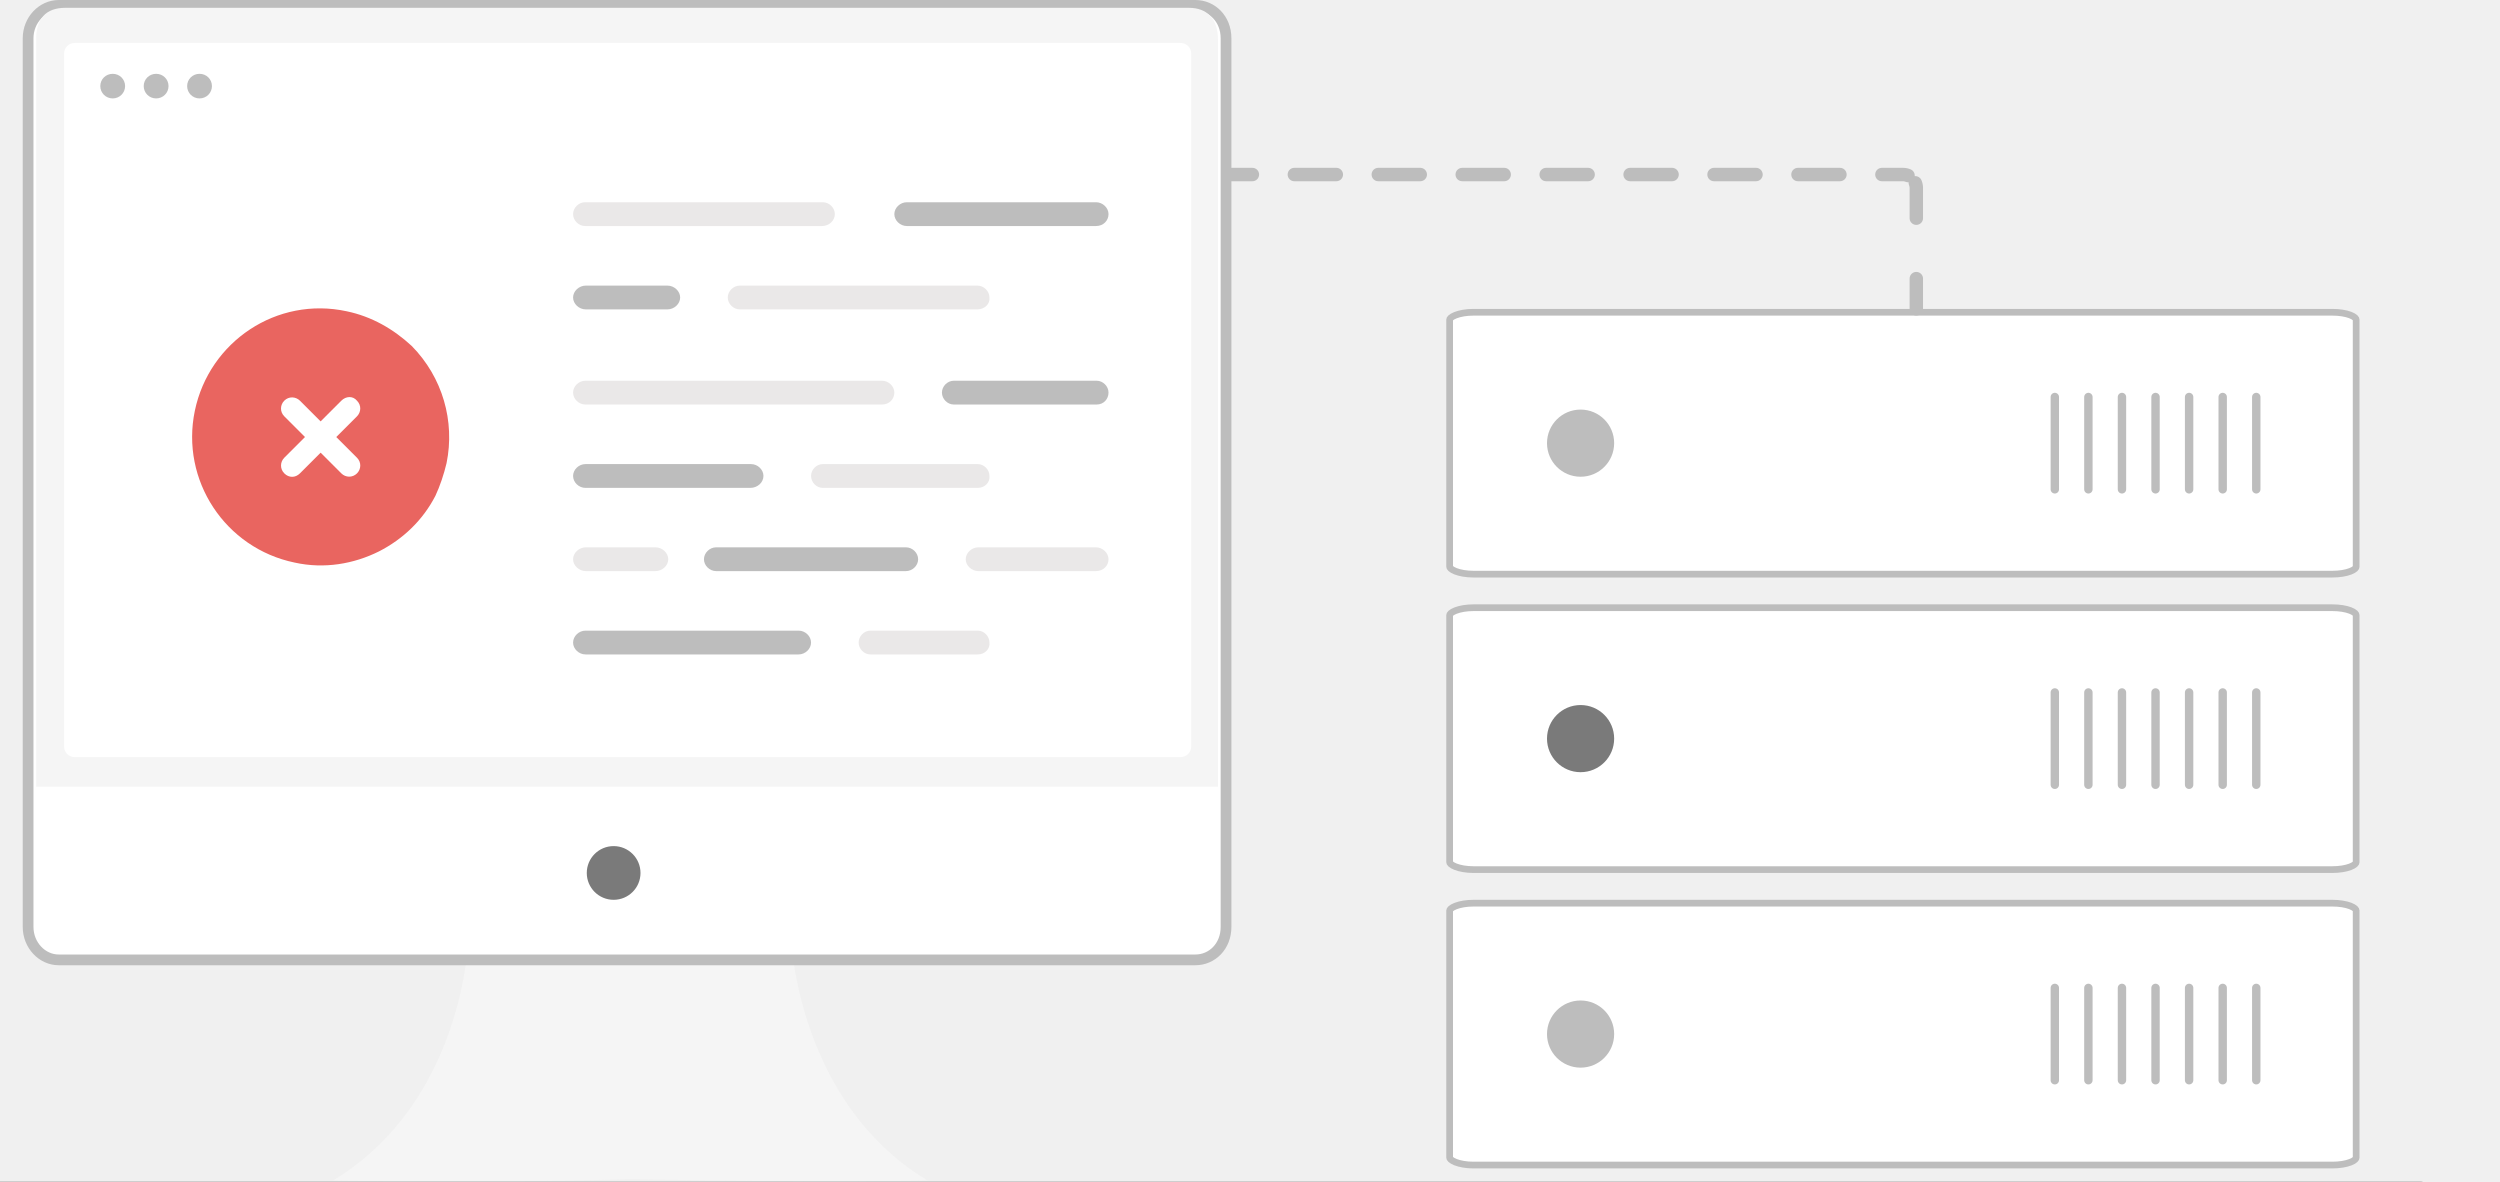
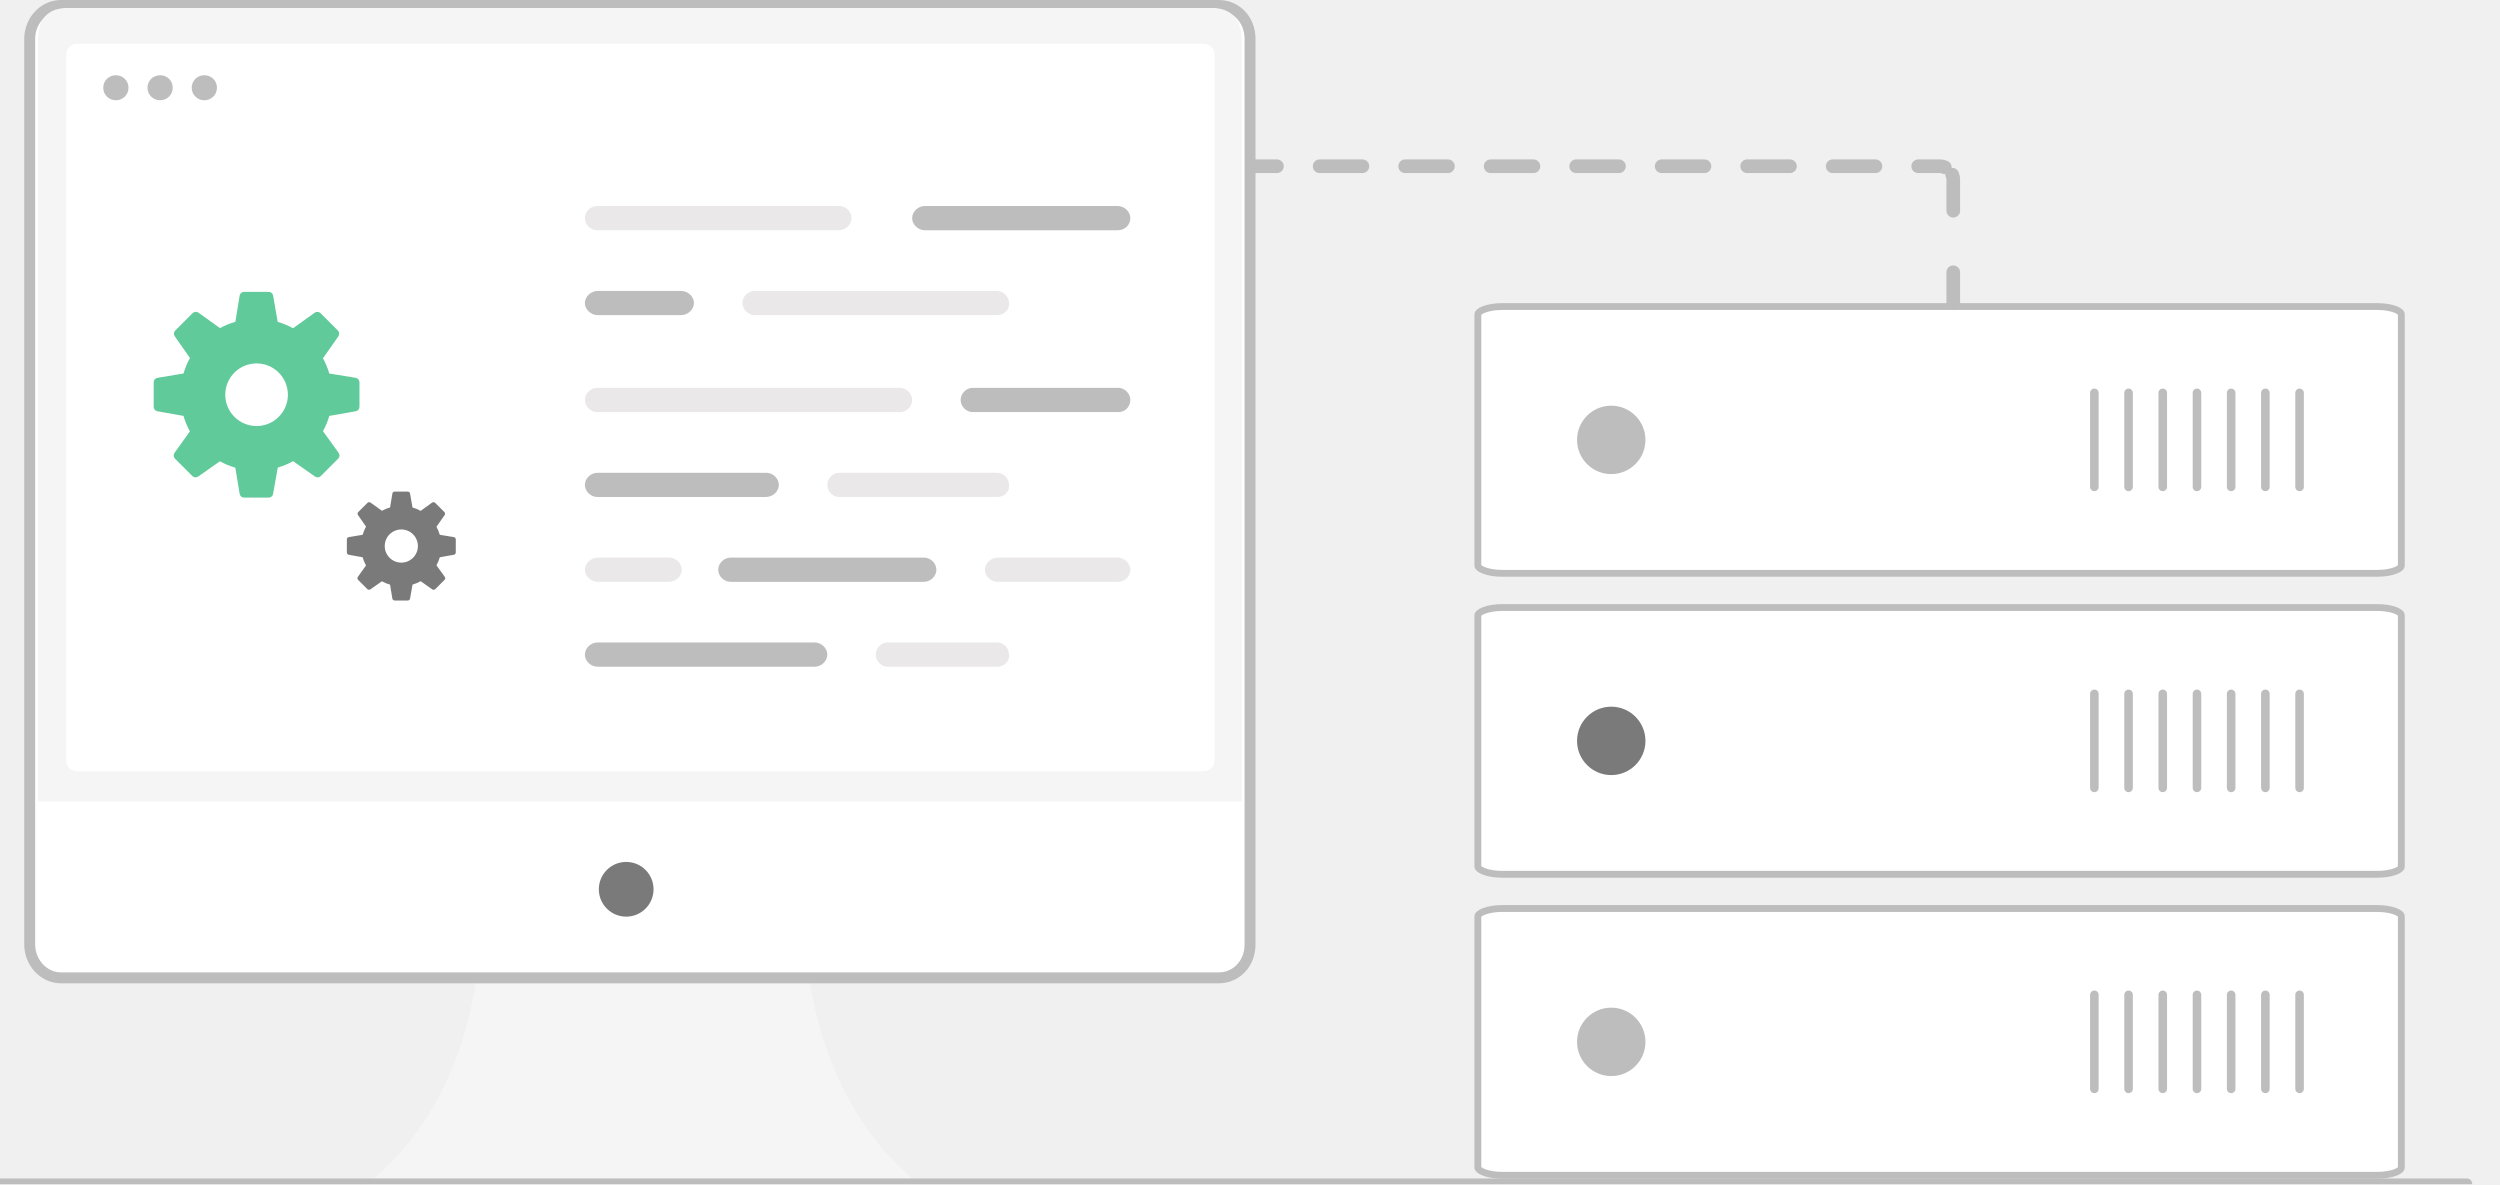
- <svg xmlns="http://www.w3.org/2000/svg" width="220" height="104" viewBox="0 0 220 104" fill="none">
+ <svg xmlns="http://www.w3.org/2000/svg" width="380" height="180" viewBox="0 0 380 180" fill="none">
  <g clip-path="url(#clip0_6849_5319)">
-     <path d="M81.605 103.875C72.994 104.094 62.743 103.875 55.465 103.765C48.187 103.984 37.935 104.094 29.325 103.875C37.833 98.741 40.703 89.238 41.216 82.902H69.611C70.226 89.238 73.096 98.741 81.605 103.875Z" fill="#F5F5F5" />
-     <path d="M-1.428 104.395H213.005" stroke="#BDBDBD" stroke-width="0.914" stroke-miterlimit="10" stroke-linecap="round" stroke-linejoin="round" />
-     <path d="M107.891 3.371V81.57C107.891 83.284 106.655 84.469 105.199 84.469H5.165C3.718 84.469 2.473 83.186 2.473 81.57V3.371C2.473 1.755 3.718 0.473 5.165 0.473H105.199C106.655 0.473 107.891 1.656 107.891 3.371Z" fill="white" stroke="#BDBDBD" stroke-width="0.945" />
-     <path d="M107.182 3.527V69.233H3.182V3.429C3.182 1.639 4.051 0.688 5.75 0.688H104.614C106.212 0.688 107.182 1.632 107.182 3.527Z" fill="#F5F5F5" />
-     <rect x="5.639" y="3.781" width="99.185" height="62.843" rx="0.926" fill="white" />
-     <path d="M96.449 19.891H79.802C79.216 19.891 78.702 19.402 78.702 18.843C78.702 18.285 79.216 17.797 79.802 17.797H96.449C97.036 17.797 97.55 18.285 97.55 18.843C97.55 19.402 97.109 19.891 96.449 19.891Z" fill="#BDBDBD" />
-     <path d="M72.34 19.891H51.487C50.924 19.891 50.431 19.402 50.431 18.843C50.431 18.285 50.924 17.797 51.487 17.797H72.41C72.973 17.797 73.466 18.285 73.466 18.843C73.466 19.402 72.973 19.891 72.34 19.891Z" fill="#EAE8E8" />
-     <path d="M86.008 27.227H65.105C64.539 27.227 64.043 26.738 64.043 26.179C64.043 25.621 64.539 25.133 65.105 25.133H86.008C86.575 25.133 87.072 25.621 87.072 26.179C87.142 26.738 86.646 27.227 86.008 27.227Z" fill="#EAE8E8" />
-     <path d="M58.733 27.227H51.552C50.954 27.227 50.431 26.738 50.431 26.179C50.431 25.621 50.954 25.133 51.552 25.133H58.733C59.331 25.133 59.854 25.621 59.854 26.179C59.854 26.738 59.331 27.227 58.733 27.227Z" fill="#BDBDBD" />
-     <path d="M96.506 35.598H83.933C83.377 35.598 82.89 35.111 82.89 34.545C82.89 33.991 83.377 33.504 83.933 33.504H96.506C97.063 33.504 97.549 33.991 97.549 34.545C97.549 35.111 97.132 35.598 96.506 35.598Z" fill="#BDBDBD" />
-     <path d="M77.619 35.598H51.512C50.935 35.598 50.431 35.111 50.431 34.545C50.431 33.991 50.935 33.504 51.512 33.504H77.619C78.197 33.504 78.702 33.991 78.702 34.545C78.702 35.111 78.269 35.598 77.619 35.598Z" fill="#EAE8E8" />
-     <path d="M86.043 42.934H72.401C71.852 42.934 71.373 42.447 71.373 41.881C71.373 41.327 71.852 40.84 72.401 40.84H86.043C86.592 40.84 87.072 41.327 87.072 41.881C87.14 42.447 86.66 42.934 86.043 42.934Z" fill="#EAE8E8" />
-     <path d="M66.023 42.934H51.518C50.938 42.934 50.431 42.447 50.431 41.881C50.431 41.327 50.938 40.84 51.518 40.84H66.095C66.676 40.84 67.184 41.327 67.184 41.881C67.184 42.447 66.676 42.934 66.023 42.934Z" fill="#BDBDBD" />
-     <path d="M96.433 50.258H86.099C85.505 50.258 84.984 49.772 84.984 49.217C84.984 48.651 85.505 48.164 86.099 48.164H96.433C97.029 48.164 97.549 48.651 97.549 49.217C97.549 49.772 97.103 50.258 96.433 50.258Z" fill="#EAE8E8" />
-     <path d="M79.72 50.258H63.023C62.45 50.258 61.948 49.772 61.948 49.217C61.948 48.651 62.45 48.164 63.023 48.164H79.72C80.294 48.164 80.796 48.651 80.796 49.217C80.796 49.772 80.294 50.258 79.72 50.258Z" fill="#BDBDBD" />
-     <path d="M57.675 50.258H51.562C50.959 50.258 50.431 49.772 50.431 49.217C50.431 48.651 50.959 48.164 51.562 48.164H57.675C58.279 48.164 58.807 48.651 58.807 49.217C58.807 49.772 58.279 50.258 57.675 50.258Z" fill="#EAE8E8" />
-     <path d="M86.044 57.59H76.588C76.04 57.59 75.561 57.103 75.561 56.549C75.561 55.983 76.04 55.496 76.588 55.496H86.044C86.592 55.496 87.072 55.983 87.072 56.549C87.141 57.103 86.661 57.59 86.044 57.59Z" fill="#EAE8E8" />
-     <path d="M70.278 57.59H51.525C50.941 57.59 50.431 57.103 50.431 56.549C50.431 55.983 50.941 55.496 51.525 55.496H70.278C70.862 55.496 71.372 55.983 71.372 56.549C71.372 57.103 70.862 57.59 70.278 57.59Z" fill="#BDBDBD" />
-     <path d="M9.918 8.661C10.524 8.661 11.009 8.177 11.009 7.578C11.009 6.971 10.524 6.496 9.918 6.496C9.311 6.496 8.826 6.971 8.826 7.578C8.826 8.177 9.311 8.661 9.918 8.661Z" fill="#BDBDBD" />
-     <path d="M13.739 8.661C14.345 8.661 14.83 8.177 14.83 7.578C14.83 6.971 14.345 6.496 13.739 6.496C13.133 6.496 12.647 6.971 12.647 7.578C12.647 8.177 13.133 8.661 13.739 8.661Z" fill="#BDBDBD" />
-     <path d="M17.559 8.661C18.166 8.661 18.651 8.177 18.651 7.578C18.651 6.971 18.166 6.496 17.559 6.496C16.953 6.496 16.468 6.971 16.468 7.578C16.468 8.177 16.953 8.661 17.559 8.661Z" fill="#BDBDBD" />
-     <path d="M54 79.184C55.306 79.184 56.364 78.126 56.364 76.821C56.364 75.515 55.306 74.457 54 74.457C52.695 74.457 51.636 75.515 51.636 76.821C51.636 78.126 52.695 79.184 54 79.184Z" fill="#7A7A7A" />
-     <path d="M39.297 40.754C39.066 41.731 38.719 42.771 38.314 43.635C37.215 45.765 35.48 47.437 33.34 48.528C31.142 49.623 28.539 50.086 25.937 49.509C19.806 48.242 15.873 42.253 17.146 36.147C18.418 30.041 24.375 26.066 30.506 27.392C32.704 27.851 34.612 28.946 36.232 30.445C38.95 33.208 40.049 37.069 39.297 40.754Z" fill="#E96560" />
-     <path d="M30.037 35.261L28.215 37.082L26.395 35.261C26.03 34.897 25.421 34.855 25.016 35.26C24.652 35.624 24.613 36.232 25.018 36.637L26.839 38.458L25.018 40.279C24.654 40.644 24.614 41.252 25.02 41.658C25.425 42.063 25.99 42.061 26.395 41.656L28.216 39.835L30.04 41.659C30.404 42.023 31.01 42.062 31.415 41.658C31.779 41.294 31.822 40.688 31.416 40.283L29.592 38.459L31.413 36.638C31.778 36.273 31.82 35.668 31.415 35.263C31.049 34.816 30.441 34.856 30.037 35.261Z" fill="white" />
-     <path d="M207.341 28.122V49.882C207.341 49.911 207.328 49.965 207.245 50.042C207.161 50.121 207.023 50.204 206.826 50.279C206.435 50.429 205.875 50.525 205.245 50.525H129.663C129.036 50.525 128.476 50.422 128.084 50.269C127.887 50.191 127.747 50.107 127.662 50.028C127.576 49.949 127.568 49.899 127.568 49.882V28.122C127.568 28.104 127.576 28.054 127.662 27.975C127.747 27.897 127.887 27.812 128.084 27.735C128.476 27.581 129.036 27.479 129.663 27.479H205.245C205.875 27.479 206.435 27.574 206.826 27.724C207.023 27.8 207.161 27.883 207.245 27.961C207.328 28.038 207.341 28.092 207.341 28.122Z" fill="white" stroke="#BDBDBD" stroke-width="0.591" />
-     <circle cx="139.091" cy="38.998" r="2.955" fill="#BDBDBD" />
-     <line x1="180.824" y1="34.936" x2="180.824" y2="43.061" stroke="#BDBDBD" stroke-width="0.739" stroke-linecap="round" />
-     <line x1="183.778" y1="34.936" x2="183.778" y2="43.061" stroke="#BDBDBD" stroke-width="0.739" stroke-linecap="round" />
-     <line x1="186.733" y1="34.936" x2="186.733" y2="43.061" stroke="#BDBDBD" stroke-width="0.739" stroke-linecap="round" />
-     <line x1="189.687" y1="34.936" x2="189.687" y2="43.061" stroke="#BDBDBD" stroke-width="0.739" stroke-linecap="round" />
-     <line x1="192.642" y1="34.936" x2="192.642" y2="43.061" stroke="#BDBDBD" stroke-width="0.739" stroke-linecap="round" />
-     <line x1="195.597" y1="34.936" x2="195.597" y2="43.061" stroke="#BDBDBD" stroke-width="0.739" stroke-linecap="round" />
-     <line x1="198.551" y1="34.936" x2="198.551" y2="43.061" stroke="#BDBDBD" stroke-width="0.739" stroke-linecap="round" />
-     <path d="M207.341 54.122V75.882C207.341 75.911 207.328 75.965 207.245 76.042C207.161 76.121 207.023 76.204 206.826 76.279C206.435 76.429 205.875 76.525 205.245 76.525H129.663C129.036 76.525 128.476 76.422 128.084 76.269C127.887 76.191 127.747 76.107 127.662 76.028C127.576 75.949 127.568 75.899 127.568 75.882V54.122C127.568 54.104 127.576 54.054 127.662 53.975C127.747 53.897 127.887 53.812 128.084 53.735C128.476 53.581 129.036 53.479 129.663 53.479H205.245C205.875 53.479 206.435 53.574 206.826 53.724C207.023 53.8 207.161 53.883 207.245 53.961C207.328 54.038 207.341 54.092 207.341 54.122Z" fill="white" stroke="#BDBDBD" stroke-width="0.591" />
-     <circle cx="139.091" cy="64.998" r="2.955" fill="#7A7A7A" />
-     <line x1="180.824" y1="60.936" x2="180.824" y2="69.061" stroke="#BDBDBD" stroke-width="0.739" stroke-linecap="round" />
-     <line x1="183.778" y1="60.936" x2="183.778" y2="69.061" stroke="#BDBDBD" stroke-width="0.739" stroke-linecap="round" />
-     <line x1="186.733" y1="60.936" x2="186.733" y2="69.061" stroke="#BDBDBD" stroke-width="0.739" stroke-linecap="round" />
-     <line x1="189.687" y1="60.936" x2="189.687" y2="69.061" stroke="#BDBDBD" stroke-width="0.739" stroke-linecap="round" />
-     <line x1="192.642" y1="60.936" x2="192.642" y2="69.061" stroke="#BDBDBD" stroke-width="0.739" stroke-linecap="round" />
-     <line x1="195.597" y1="60.936" x2="195.597" y2="69.061" stroke="#BDBDBD" stroke-width="0.739" stroke-linecap="round" />
-     <line x1="198.551" y1="60.936" x2="198.551" y2="69.061" stroke="#BDBDBD" stroke-width="0.739" stroke-linecap="round" />
-     <path d="M207.341 80.122V101.882C207.341 101.911 207.328 101.965 207.245 102.042C207.161 102.121 207.023 102.204 206.826 102.279C206.435 102.429 205.875 102.525 205.245 102.525H129.663C129.036 102.525 128.476 102.423 128.084 102.269C127.887 102.191 127.747 102.107 127.662 102.028C127.576 101.949 127.568 101.899 127.568 101.882V80.122C127.568 80.104 127.576 80.054 127.662 79.975C127.747 79.897 127.887 79.812 128.084 79.735C128.476 79.581 129.036 79.479 129.663 79.479H205.245C205.875 79.479 206.435 79.574 206.826 79.724C207.023 79.8 207.161 79.883 207.245 79.961C207.328 80.038 207.341 80.092 207.341 80.122Z" fill="white" stroke="#BDBDBD" stroke-width="0.591" />
-     <circle cx="139.091" cy="90.998" r="2.955" fill="#BDBDBD" />
-     <line x1="180.824" y1="86.936" x2="180.824" y2="95.061" stroke="#BDBDBD" stroke-width="0.739" stroke-linecap="round" />
-     <line x1="183.778" y1="86.936" x2="183.778" y2="95.061" stroke="#BDBDBD" stroke-width="0.739" stroke-linecap="round" />
-     <line x1="186.733" y1="86.936" x2="186.733" y2="95.061" stroke="#BDBDBD" stroke-width="0.739" stroke-linecap="round" />
-     <line x1="189.687" y1="86.936" x2="189.687" y2="95.061" stroke="#BDBDBD" stroke-width="0.739" stroke-linecap="round" />
-     <line x1="192.642" y1="86.936" x2="192.642" y2="95.061" stroke="#BDBDBD" stroke-width="0.739" stroke-linecap="round" />
-     <line x1="195.597" y1="86.936" x2="195.597" y2="95.061" stroke="#BDBDBD" stroke-width="0.739" stroke-linecap="round" />
-     <line x1="198.551" y1="86.936" x2="198.551" y2="95.061" stroke="#BDBDBD" stroke-width="0.739" stroke-linecap="round" />
-     <path d="M108.364 15.064C108.2 15.064 108.068 15.196 108.068 15.359C108.068 15.523 108.2 15.655 108.364 15.655V15.064ZM168.341 27.178C168.341 27.341 168.473 27.473 168.636 27.473C168.799 27.473 168.932 27.341 168.932 27.178H168.341ZM110.21 15.655C110.373 15.655 110.506 15.523 110.506 15.359C110.506 15.196 110.373 15.064 110.21 15.064V15.655ZM113.903 15.064C113.74 15.064 113.608 15.196 113.608 15.359C113.608 15.523 113.74 15.655 113.903 15.655V15.064ZM117.596 15.655C117.76 15.655 117.892 15.523 117.892 15.359C117.892 15.196 117.76 15.064 117.596 15.064V15.655ZM121.29 15.064C121.126 15.064 120.994 15.196 120.994 15.359C120.994 15.523 121.126 15.655 121.29 15.655V15.064ZM124.983 15.655C125.146 15.655 125.278 15.523 125.278 15.359C125.278 15.196 125.146 15.064 124.983 15.064V15.655ZM128.676 15.064C128.513 15.064 128.381 15.196 128.381 15.359C128.381 15.523 128.513 15.655 128.676 15.655V15.064ZM132.369 15.655C132.532 15.655 132.665 15.523 132.665 15.359C132.665 15.196 132.532 15.064 132.369 15.064V15.655ZM136.062 15.064C135.899 15.064 135.767 15.196 135.767 15.359C135.767 15.523 135.899 15.655 136.062 15.655V15.064ZM139.756 15.655C139.919 15.655 140.051 15.523 140.051 15.359C140.051 15.196 139.919 15.064 139.756 15.064V15.655ZM143.449 15.064C143.286 15.064 143.153 15.196 143.153 15.359C143.153 15.523 143.286 15.655 143.449 15.655V15.064ZM147.142 15.655C147.305 15.655 147.437 15.523 147.437 15.359C147.437 15.196 147.305 15.064 147.142 15.064V15.655ZM150.835 15.064C150.672 15.064 150.54 15.196 150.54 15.359C150.54 15.523 150.672 15.655 150.835 15.655V15.064ZM154.528 15.655C154.691 15.655 154.824 15.523 154.824 15.359C154.824 15.196 154.691 15.064 154.528 15.064V15.655ZM158.221 15.064C158.058 15.064 157.926 15.196 157.926 15.359C157.926 15.523 158.058 15.655 158.221 15.655V15.064ZM161.915 15.655C162.078 15.655 162.21 15.523 162.21 15.359C162.21 15.196 162.078 15.064 161.915 15.064V15.655ZM165.608 15.064C165.445 15.064 165.312 15.196 165.312 15.359C165.312 15.523 165.445 15.655 165.608 15.655V15.064ZM167.794 15.722C167.944 15.784 168.117 15.713 168.18 15.562C168.242 15.412 168.171 15.239 168.02 15.176L167.794 15.722ZM168.819 15.976C168.757 15.825 168.584 15.753 168.433 15.816C168.283 15.878 168.211 16.051 168.274 16.202L168.819 15.976ZM168.341 19.2C168.341 19.363 168.473 19.496 168.636 19.496C168.799 19.496 168.932 19.363 168.932 19.2H168.341ZM168.932 24.518C168.932 24.355 168.799 24.223 168.636 24.223C168.473 24.223 168.341 24.355 168.341 24.518H168.932ZM108.364 15.655H110.21V15.064H108.364V15.655ZM113.903 15.655H117.596V15.064H113.903V15.655ZM121.29 15.655H124.983V15.064H121.29V15.655ZM128.676 15.655H132.369V15.064H128.676V15.655ZM136.062 15.655H139.756V15.064H136.062V15.655ZM143.449 15.655H147.142V15.064H143.449V15.655ZM150.835 15.655H154.528V15.064H150.835V15.655ZM158.221 15.655H161.915V15.064H158.221V15.655ZM165.608 15.655H167.454V15.064H165.608V15.655ZM167.454 15.655C167.575 15.655 167.69 15.679 167.794 15.722L168.02 15.176C167.845 15.104 167.654 15.064 167.454 15.064V15.655ZM168.274 16.202C168.317 16.306 168.341 16.421 168.341 16.541H168.932C168.932 16.341 168.892 16.15 168.819 15.976L168.274 16.202ZM168.341 16.541V19.2H168.932V16.541H168.341ZM168.341 24.518V27.178H168.932V24.518H168.341ZM108.364 14.768C108.037 14.768 107.773 15.033 107.773 15.359C107.773 15.686 108.037 15.95 108.364 15.95V14.768ZM168.045 27.178C168.045 27.504 168.31 27.768 168.636 27.768C168.963 27.768 169.227 27.504 169.227 27.178H168.045ZM110.21 15.95C110.536 15.95 110.801 15.686 110.801 15.359C110.801 15.033 110.536 14.768 110.21 14.768V15.95ZM113.903 14.768C113.577 14.768 113.312 15.033 113.312 15.359C113.312 15.686 113.577 15.95 113.903 15.95V14.768ZM117.596 15.95C117.923 15.95 118.187 15.686 118.187 15.359C118.187 15.033 117.923 14.768 117.596 14.768V15.95ZM121.29 14.768C120.963 14.768 120.699 15.033 120.699 15.359C120.699 15.686 120.963 15.95 121.29 15.95V14.768ZM124.983 15.95C125.309 15.95 125.574 15.686 125.574 15.359C125.574 15.033 125.309 14.768 124.983 14.768V15.95ZM128.676 14.768C128.35 14.768 128.085 15.033 128.085 15.359C128.085 15.686 128.35 15.95 128.676 15.95V14.768ZM132.369 15.95C132.696 15.95 132.96 15.686 132.96 15.359C132.96 15.033 132.696 14.768 132.369 14.768V15.95ZM136.062 14.768C135.736 14.768 135.471 15.033 135.471 15.359C135.471 15.686 135.736 15.95 136.062 15.95V14.768ZM139.756 15.95C140.082 15.95 140.346 15.686 140.346 15.359C140.346 15.033 140.082 14.768 139.756 14.768V15.95ZM143.449 14.768C143.122 14.768 142.858 15.033 142.858 15.359C142.858 15.686 143.122 15.95 143.449 15.95V14.768ZM147.142 15.95C147.468 15.95 147.733 15.686 147.733 15.359C147.733 15.033 147.468 14.768 147.142 14.768V15.95ZM150.835 14.768C150.509 14.768 150.244 15.033 150.244 15.359C150.244 15.686 150.509 15.95 150.835 15.95V14.768ZM154.528 15.95C154.855 15.95 155.119 15.686 155.119 15.359C155.119 15.033 154.855 14.768 154.528 14.768V15.95ZM158.221 14.768C157.895 14.768 157.631 15.033 157.631 15.359C157.631 15.686 157.895 15.95 158.221 15.95V14.768ZM161.915 15.95C162.241 15.95 162.506 15.686 162.506 15.359C162.506 15.033 162.241 14.768 161.915 14.768V15.95ZM165.608 14.768C165.281 14.768 165.017 15.033 165.017 15.359C165.017 15.686 165.281 15.95 165.608 15.95V14.768ZM167.68 15.995C167.982 16.12 168.328 15.977 168.453 15.675C168.578 15.374 168.435 15.028 168.133 14.903L167.68 15.995ZM169.092 15.863C168.967 15.561 168.622 15.418 168.32 15.543C168.019 15.668 167.876 16.014 168.001 16.315L169.092 15.863ZM168.045 19.2C168.045 19.527 168.31 19.791 168.636 19.791C168.963 19.791 169.227 19.527 169.227 19.2H168.045ZM169.227 24.518C169.227 24.192 168.963 23.928 168.636 23.928C168.31 23.928 168.045 24.192 168.045 24.518H169.227ZM108.364 15.95H110.21V14.768H108.364V15.95ZM113.903 15.95H117.596V14.768H113.903V15.95ZM121.29 15.95H124.983V14.768H121.29V15.95ZM128.676 15.95H132.369V14.768H128.676V15.95ZM136.062 15.95H139.756V14.768H136.062V15.95ZM143.449 15.95H147.142V14.768H143.449V15.95ZM150.835 15.95H154.528V14.768H150.835V15.95ZM158.221 15.95H161.915V14.768H158.221V15.95ZM165.608 15.95H167.454V14.768H165.608V15.95ZM167.454 15.95C167.536 15.95 167.612 15.966 167.68 15.995L168.133 14.903C167.923 14.816 167.694 14.768 167.454 14.768V15.95ZM168.001 16.315C168.029 16.384 168.045 16.46 168.045 16.541H169.227C169.227 16.302 169.179 16.072 169.092 15.863L168.001 16.315ZM168.045 16.541V19.2H169.227V16.541H168.045ZM168.045 24.518V27.178H169.227V24.518H168.045Z" fill="#BDBDBD" />
+     <path d="M143.755 182.779C128.603 183.163 110.565 182.779 97.758 182.586C84.952 182.971 66.914 183.163 51.763 182.779C66.733 173.745 71.784 157.023 72.686 145.875H122.651C123.732 157.023 128.783 173.745 143.755 182.779Z" fill="#F5F5F5" />
+     <path d="M-2.352 179.934H374.968" stroke="#BDBDBD" stroke-width="1.609" stroke-miterlimit="10" stroke-linecap="round" stroke-linejoin="round" />
+     <path d="M190.008 5.932V143.531C190.008 146.549 187.834 148.632 185.272 148.632H9.249C6.704 148.632 4.513 146.375 4.513 143.531V5.932C4.513 3.088 6.704 0.832 9.249 0.832H185.272C187.834 0.832 190.008 2.915 190.008 5.932Z" fill="white" stroke="#BDBDBD" stroke-width="1.664" />
+     <path d="M188.761 6.208V121.825H5.761V6.035C5.761 2.886 7.291 1.211 10.279 1.211H184.242C187.055 1.211 188.761 2.873 188.761 6.208Z" fill="#F5F5F5" />
+     <rect x="10.085" y="6.652" width="174.528" height="110.58" rx="1.63" fill="white" />
+     <path d="M54.069 57.43L50.05 56.773C49.815 55.966 49.493 55.191 49.09 54.457L51.437 51.114C51.626 50.844 51.594 50.476 51.36 50.242L48.716 47.599C48.48 47.364 48.109 47.333 47.838 47.528L44.545 49.895C43.804 49.486 43.022 49.161 42.211 48.925L41.51 44.922C41.453 44.597 41.17 44.359 40.84 44.359H37.1C36.767 44.359 36.483 44.601 36.429 44.93L35.779 48.911C34.963 49.145 34.179 49.467 33.442 49.871L30.157 47.525C29.886 47.331 29.517 47.362 29.281 47.597L26.638 50.24C26.404 50.473 26.372 50.84 26.561 51.11L28.873 54.417C28.461 55.162 28.134 55.95 27.895 56.77L23.93 57.43C23.602 57.485 23.361 57.769 23.361 58.101V61.841C23.361 62.171 23.598 62.453 23.922 62.511L27.887 63.214C28.125 64.032 28.453 64.82 28.865 65.567L26.525 68.839C26.332 69.109 26.363 69.48 26.597 69.716L29.241 72.362C29.474 72.595 29.842 72.628 30.112 72.438L33.424 70.118C34.167 70.527 34.953 70.852 35.767 71.087L36.43 75.072C36.484 75.399 36.767 75.639 37.1 75.639H40.84C41.17 75.639 41.452 75.403 41.509 75.078L42.22 71.073C43.035 70.833 43.816 70.507 44.552 70.097L47.888 72.437C48.158 72.628 48.525 72.595 48.759 72.362L51.403 69.716C51.639 69.48 51.669 69.108 51.474 68.837L49.095 65.535C49.498 64.8 49.819 64.024 50.052 63.217L54.076 62.511C54.402 62.453 54.639 62.171 54.639 61.841V58.101C54.639 57.768 54.398 57.483 54.069 57.43ZM39 64.759C36.371 64.759 34.24 62.628 34.24 59.999C34.24 57.37 36.371 55.239 39 55.239C41.629 55.239 43.76 57.37 43.76 59.999C43.76 62.628 41.629 64.759 39 64.759Z" fill="#60CA9A" />
+     <path d="M68.978 81.638L66.85 81.29C66.725 80.864 66.555 80.453 66.342 80.065L67.584 78.295C67.684 78.152 67.667 77.957 67.544 77.833L66.144 76.434C66.019 76.309 65.822 76.293 65.679 76.396L63.935 77.65C63.543 77.433 63.129 77.261 62.7 77.136L62.329 75.017C62.298 74.845 62.149 74.719 61.974 74.719H59.994C59.818 74.719 59.667 74.847 59.639 75.021L59.295 77.128C58.863 77.252 58.448 77.423 58.057 77.636L56.319 76.394C56.175 76.292 55.979 76.308 55.855 76.433L54.455 77.832C54.332 77.956 54.314 78.15 54.415 78.293L55.639 80.043C55.421 80.438 55.247 80.855 55.121 81.289L53.022 81.639C52.848 81.668 52.721 81.818 52.721 81.994V83.974C52.721 84.148 52.846 84.298 53.018 84.328L55.117 84.701C55.242 85.133 55.416 85.551 55.635 85.946L54.396 87.679C54.294 87.822 54.31 88.018 54.434 88.143L55.834 89.543C55.957 89.667 56.152 89.684 56.295 89.584L58.048 88.356C58.441 88.572 58.857 88.744 59.288 88.868L59.639 90.978C59.668 91.152 59.818 91.279 59.994 91.279H61.974C62.149 91.279 62.298 91.153 62.328 90.982L62.705 88.861C63.136 88.734 63.55 88.561 63.939 88.345L65.705 89.584C65.849 89.685 66.043 89.667 66.167 89.543L67.566 88.143C67.691 88.018 67.707 87.821 67.604 87.678L66.344 85.929C66.558 85.54 66.728 85.129 66.851 84.702L68.981 84.328C69.154 84.298 69.279 84.148 69.279 83.974V81.994C69.28 81.817 69.152 81.667 68.978 81.638ZM61 85.519C59.608 85.519 58.48 84.391 58.48 82.999C58.48 81.607 59.608 80.479 61 80.479C62.392 80.479 63.52 81.607 63.52 82.999C63.52 84.391 62.392 85.519 61 85.519Z" fill="#7A7A7A" />
+     <path d="M169.875 34.997H140.582C139.551 34.997 138.647 34.136 138.647 33.154C138.647 32.172 139.551 31.312 140.582 31.312H169.875C170.908 31.312 171.811 32.172 171.811 33.154C171.811 34.136 171.036 34.997 169.875 34.997Z" fill="#BDBDBD" />
+     <path d="M127.453 34.997H90.759C89.768 34.997 88.901 34.136 88.901 33.154C88.901 32.172 89.768 31.312 90.759 31.312H127.576C128.567 31.312 129.435 32.172 129.435 33.154C129.435 34.136 128.567 34.997 127.453 34.997Z" fill="#EAE8E8" />
+     <path d="M151.504 47.904H114.722C113.725 47.904 112.853 47.043 112.853 46.06C112.853 45.078 113.725 44.219 114.722 44.219H151.504C152.5 44.219 153.375 45.078 153.375 46.06C153.499 47.043 152.626 47.904 151.504 47.904Z" fill="#EAE8E8" />
+     <path d="M103.51 47.904H90.874C89.822 47.904 88.901 47.043 88.901 46.06C88.901 45.078 89.822 44.219 90.874 44.219H103.51C104.562 44.219 105.483 45.078 105.483 46.06C105.483 47.043 104.562 47.904 103.51 47.904Z" fill="#BDBDBD" />
+     <path d="M169.976 62.638H147.851C146.874 62.638 146.016 61.782 146.016 60.786C146.016 59.81 146.874 58.953 147.851 58.953H169.976C170.955 58.953 171.81 59.81 171.81 60.786C171.81 61.782 171.076 62.638 169.976 62.638Z" fill="#BDBDBD" />
+     <path d="M136.742 62.638H90.803C89.789 62.638 88.901 61.782 88.901 60.786C88.901 59.81 89.789 58.953 90.803 58.953H136.742C137.759 58.953 138.647 59.81 138.647 60.786C138.647 61.782 137.885 62.638 136.742 62.638Z" fill="#EAE8E8" />
+     <path d="M151.565 75.548H127.56C126.594 75.548 125.75 74.692 125.75 73.696C125.75 72.72 126.594 71.863 127.56 71.863H151.565C152.531 71.863 153.375 72.72 153.375 73.696C153.495 74.692 152.651 75.548 151.565 75.548Z" fill="#EAE8E8" />
+     <path d="M116.338 75.548H90.814C89.794 75.548 88.901 74.692 88.901 73.696C88.901 72.72 89.794 71.863 90.814 71.863H116.465C117.487 71.863 118.38 72.72 118.38 73.696C118.38 74.692 117.487 75.548 116.338 75.548Z" fill="#BDBDBD" />
+     <path d="M169.848 88.439H151.663C150.618 88.439 149.702 87.582 149.702 86.606C149.702 85.61 150.618 84.754 151.663 84.754H169.848C170.896 84.754 171.811 85.61 171.811 86.606C171.811 87.582 171.026 88.439 169.848 88.439Z" fill="#EAE8E8" />
+     <path d="M140.438 88.439H111.057C110.049 88.439 109.167 87.582 109.167 86.606C109.167 85.61 110.049 84.754 111.057 84.754H140.438C141.448 84.754 142.331 85.61 142.331 86.606C142.331 87.582 141.448 88.439 140.438 88.439Z" fill="#BDBDBD" />
+     <path d="M101.647 88.439H90.891C89.83 88.439 88.901 87.582 88.901 86.606C88.901 85.61 89.83 84.754 90.891 84.754H101.647C102.711 84.754 103.64 85.61 103.64 86.606C103.64 87.582 102.711 88.439 101.647 88.439Z" fill="#EAE8E8" />
+     <path d="M151.567 101.341H134.927C133.963 101.341 133.119 100.485 133.119 99.509C133.119 98.513 133.963 97.656 134.927 97.656H151.567C152.531 97.656 153.374 98.513 153.374 99.509C153.496 100.485 152.652 101.341 151.567 101.341Z" fill="#EAE8E8" />
+     <path d="M123.825 101.341H90.826C89.799 101.341 88.901 100.485 88.901 99.509C88.901 98.513 89.799 97.656 90.826 97.656H123.825C124.851 97.656 125.75 98.513 125.75 99.509C125.75 100.485 124.851 101.341 123.825 101.341Z" fill="#BDBDBD" />
+     <path d="M17.613 15.243C18.681 15.243 19.534 14.391 19.534 13.338C19.534 12.27 18.681 11.434 17.613 11.434C16.546 11.434 15.693 12.27 15.693 13.338C15.693 14.391 16.546 15.243 17.613 15.243Z" fill="#BDBDBD" />
+     <path d="M24.336 15.243C25.404 15.243 26.257 14.391 26.257 13.338C26.257 12.27 25.404 11.434 24.336 11.434C23.271 11.434 22.416 12.27 22.416 13.338C22.416 14.391 23.271 15.243 24.336 15.243Z" fill="#BDBDBD" />
+     <path d="M31.059 15.243C32.127 15.243 32.98 14.391 32.98 13.338C32.98 12.27 32.127 11.434 31.059 11.434C29.992 11.434 29.138 12.27 29.138 13.338C29.138 14.391 29.992 15.243 31.059 15.243Z" fill="#BDBDBD" />
+     <path d="M95.181 139.33C97.478 139.33 99.34 137.468 99.34 135.171C99.34 132.874 97.478 131.012 95.181 131.012C92.884 131.012 91.022 132.874 91.022 135.171C91.022 137.468 92.884 139.33 95.181 139.33Z" fill="#7A7A7A" />
+     <path d="M365.002 47.725V86.014C365.002 86.066 364.979 86.161 364.834 86.296C364.686 86.434 364.443 86.581 364.097 86.714C363.409 86.978 362.424 87.145 361.314 87.145H228.32C227.215 87.145 226.231 86.966 225.541 86.695C225.194 86.559 224.948 86.41 224.798 86.272C224.647 86.133 224.632 86.045 224.632 86.014V47.725C224.632 47.694 224.647 47.606 224.798 47.468C224.948 47.329 225.194 47.18 225.541 47.044C226.231 46.773 227.215 46.594 228.32 46.594H361.314C362.424 46.594 363.409 46.761 364.097 47.026C364.443 47.158 364.686 47.305 364.834 47.443C364.979 47.578 365.002 47.673 365.002 47.725Z" fill="white" stroke="#BDBDBD" stroke-width="1.04" />
+     <circle cx="244.909" cy="66.863" r="5.199" fill="#BDBDBD" />
+     <line x1="318.342" y1="59.712" x2="318.342" y2="74.009" stroke="#BDBDBD" stroke-width="1.3" stroke-linecap="round" />
+     <line x1="323.541" y1="59.712" x2="323.541" y2="74.009" stroke="#BDBDBD" stroke-width="1.3" stroke-linecap="round" />
+     <line x1="328.74" y1="59.712" x2="328.74" y2="74.009" stroke="#BDBDBD" stroke-width="1.3" stroke-linecap="round" />
+     <line x1="333.939" y1="59.712" x2="333.939" y2="74.009" stroke="#BDBDBD" stroke-width="1.3" stroke-linecap="round" />
+     <line x1="339.137" y1="59.712" x2="339.137" y2="74.009" stroke="#BDBDBD" stroke-width="1.3" stroke-linecap="round" />
+     <line x1="344.337" y1="59.712" x2="344.337" y2="74.009" stroke="#BDBDBD" stroke-width="1.3" stroke-linecap="round" />
+     <line x1="349.536" y1="59.712" x2="349.536" y2="74.009" stroke="#BDBDBD" stroke-width="1.3" stroke-linecap="round" />
+     <path d="M365.002 93.475V131.764C365.002 131.816 364.979 131.911 364.834 132.046C364.686 132.185 364.443 132.331 364.097 132.464C363.409 132.728 362.424 132.895 361.314 132.895H228.32C227.215 132.895 226.231 132.716 225.541 132.445C225.194 132.309 224.948 132.16 224.798 132.022C224.647 131.883 224.632 131.795 224.632 131.764V93.475C224.632 93.444 224.647 93.356 224.798 93.218C224.948 93.079 225.194 92.93 225.541 92.794C226.231 92.523 227.215 92.344 228.32 92.344H361.314C362.424 92.344 363.409 92.511 364.097 92.775C364.443 92.908 364.686 93.055 364.834 93.193C364.979 93.328 365.002 93.423 365.002 93.475Z" fill="white" stroke="#BDBDBD" stroke-width="1.04" />
+     <circle cx="244.909" cy="112.613" r="5.199" fill="#7A7A7A" />
+     <line x1="318.342" y1="105.462" x2="318.342" y2="119.759" stroke="#BDBDBD" stroke-width="1.3" stroke-linecap="round" />
+     <line x1="323.541" y1="105.462" x2="323.541" y2="119.759" stroke="#BDBDBD" stroke-width="1.3" stroke-linecap="round" />
+     <line x1="328.74" y1="105.462" x2="328.74" y2="119.759" stroke="#BDBDBD" stroke-width="1.3" stroke-linecap="round" />
+     <line x1="333.939" y1="105.462" x2="333.939" y2="119.759" stroke="#BDBDBD" stroke-width="1.3" stroke-linecap="round" />
+     <line x1="339.137" y1="105.462" x2="339.137" y2="119.759" stroke="#BDBDBD" stroke-width="1.3" stroke-linecap="round" />
+     <line x1="344.337" y1="105.462" x2="344.337" y2="119.759" stroke="#BDBDBD" stroke-width="1.3" stroke-linecap="round" />
+     <line x1="349.536" y1="105.462" x2="349.536" y2="119.759" stroke="#BDBDBD" stroke-width="1.3" stroke-linecap="round" />
+     <path d="M365.002 139.225V177.514C365.002 177.566 364.979 177.661 364.834 177.796C364.686 177.935 364.443 178.081 364.097 178.214C363.409 178.478 362.424 178.645 361.314 178.645H228.32C227.215 178.645 226.231 178.466 225.541 178.195C225.194 178.059 224.948 177.91 224.798 177.772C224.647 177.633 224.632 177.545 224.632 177.514V139.225C224.632 139.194 224.647 139.106 224.798 138.968C224.948 138.829 225.194 138.68 225.541 138.544C226.231 138.273 227.215 138.094 228.32 138.094H361.314C362.424 138.094 363.409 138.261 364.097 138.526C364.443 138.658 364.686 138.805 364.834 138.943C364.979 139.078 365.002 139.173 365.002 139.225Z" fill="white" stroke="#BDBDBD" stroke-width="1.04" />
+     <circle cx="244.909" cy="158.363" r="5.199" fill="#BDBDBD" />
+     <line x1="318.342" y1="151.212" x2="318.342" y2="165.509" stroke="#BDBDBD" stroke-width="1.3" stroke-linecap="round" />
+     <line x1="323.541" y1="151.212" x2="323.541" y2="165.509" stroke="#BDBDBD" stroke-width="1.3" stroke-linecap="round" />
+     <line x1="328.74" y1="151.212" x2="328.74" y2="165.509" stroke="#BDBDBD" stroke-width="1.3" stroke-linecap="round" />
+     <line x1="333.939" y1="151.212" x2="333.939" y2="165.509" stroke="#BDBDBD" stroke-width="1.3" stroke-linecap="round" />
+     <line x1="339.137" y1="151.212" x2="339.137" y2="165.509" stroke="#BDBDBD" stroke-width="1.3" stroke-linecap="round" />
+     <line x1="344.337" y1="151.212" x2="344.337" y2="165.509" stroke="#BDBDBD" stroke-width="1.3" stroke-linecap="round" />
+     <line x1="349.536" y1="151.212" x2="349.536" y2="165.509" stroke="#BDBDBD" stroke-width="1.3" stroke-linecap="round" />
+     <path d="M190.84 24.75C190.553 24.75 190.32 24.982 190.32 25.27C190.32 25.557 190.553 25.789 190.84 25.789V24.75ZM296.377 46.065C296.377 46.352 296.61 46.585 296.897 46.585C297.184 46.585 297.417 46.352 297.417 46.065H296.377ZM194.089 25.789C194.376 25.789 194.609 25.557 194.609 25.27C194.609 24.982 194.376 24.75 194.089 24.75V25.789ZM200.588 24.75C200.301 24.75 200.068 24.982 200.068 25.27C200.068 25.557 200.301 25.789 200.588 25.789V24.75ZM207.086 25.789C207.373 25.789 207.606 25.557 207.606 25.27C207.606 24.982 207.373 24.75 207.086 24.75V25.789ZM213.585 24.75C213.298 24.75 213.065 24.982 213.065 25.27C213.065 25.557 213.298 25.789 213.585 25.789V24.75ZM220.083 25.789C220.371 25.789 220.603 25.557 220.603 25.27C220.603 24.982 220.371 24.75 220.083 24.75V25.789ZM226.582 24.75C226.295 24.75 226.062 24.982 226.062 25.27C226.062 25.557 226.295 25.789 226.582 25.789V24.75ZM233.081 25.789C233.368 25.789 233.6 25.557 233.6 25.27C233.6 24.982 233.368 24.75 233.081 24.75V25.789ZM239.579 24.75C239.292 24.75 239.059 24.982 239.059 25.27C239.059 25.557 239.292 25.789 239.579 25.789V24.75ZM246.078 25.789C246.365 25.789 246.598 25.557 246.598 25.27C246.598 24.982 246.365 24.75 246.078 24.75V25.789ZM252.576 24.75C252.289 24.75 252.056 24.982 252.056 25.27C252.056 25.557 252.289 25.789 252.576 25.789V24.75ZM259.075 25.789C259.362 25.789 259.595 25.557 259.595 25.27C259.595 24.982 259.362 24.75 259.075 24.75V25.789ZM265.574 24.75C265.286 24.75 265.054 24.982 265.054 25.27C265.054 25.557 265.286 25.789 265.574 25.789V24.75ZM272.072 25.789C272.359 25.789 272.592 25.557 272.592 25.27C272.592 24.982 272.359 24.75 272.072 24.75V25.789ZM278.571 24.75C278.284 24.75 278.051 24.982 278.051 25.27C278.051 25.557 278.284 25.789 278.571 25.789V24.75ZM285.069 25.789C285.356 25.789 285.589 25.557 285.589 25.27C285.589 24.982 285.356 24.75 285.069 24.75V25.789ZM291.568 24.75C291.281 24.75 291.048 24.982 291.048 25.27C291.048 25.557 291.281 25.789 291.568 25.789V24.75ZM295.414 25.908C295.679 26.017 295.983 25.892 296.093 25.627C296.203 25.361 296.078 25.057 295.812 24.947L295.414 25.908ZM297.219 26.354C297.109 26.089 296.805 25.963 296.54 26.073C296.274 26.183 296.149 26.487 296.259 26.752L297.219 26.354ZM296.377 32.028C296.377 32.315 296.61 32.548 296.897 32.548C297.184 32.548 297.417 32.315 297.417 32.028H296.377ZM297.417 41.386C297.417 41.099 297.184 40.866 296.897 40.866C296.61 40.866 296.377 41.099 296.377 41.386H297.417ZM190.84 25.789H194.089V24.75H190.84V25.789ZM200.588 25.789H207.086V24.75H200.588V25.789ZM213.585 25.789H220.083V24.75H213.585V25.789ZM226.582 25.789H233.081V24.75H226.582V25.789ZM239.579 25.789H246.078V24.75H239.579V25.789ZM252.576 25.789H259.075V24.75H252.576V25.789ZM265.574 25.789H272.072V24.75H265.574V25.789ZM278.571 25.789H285.069V24.75H278.571V25.789ZM291.568 25.789H294.817V24.75H291.568V25.789ZM294.817 25.789C295.03 25.789 295.231 25.832 295.414 25.908L295.812 24.947C295.505 24.82 295.169 24.75 294.817 24.75V25.789ZM296.259 26.752C296.335 26.935 296.377 27.137 296.377 27.349H297.417C297.417 26.998 297.346 26.661 297.219 26.354L296.259 26.752ZM296.377 27.349V32.028H297.417V27.349H296.377ZM296.377 41.386V46.065H297.417V41.386H296.377ZM190.84 24.23C190.266 24.23 189.8 24.695 189.8 25.27C189.8 25.844 190.266 26.309 190.84 26.309V24.23ZM295.857 46.065C295.857 46.639 296.322 47.105 296.897 47.105C297.471 47.105 297.936 46.639 297.936 46.065H295.857ZM194.089 26.309C194.663 26.309 195.129 25.844 195.129 25.27C195.129 24.695 194.663 24.23 194.089 24.23V26.309ZM200.588 24.23C200.013 24.23 199.548 24.695 199.548 25.27C199.548 25.844 200.013 26.309 200.588 26.309V24.23ZM207.086 26.309C207.661 26.309 208.126 25.844 208.126 25.27C208.126 24.695 207.661 24.23 207.086 24.23V26.309ZM213.585 24.23C213.011 24.23 212.545 24.695 212.545 25.27C212.545 25.844 213.011 26.309 213.585 26.309V24.23ZM220.083 26.309C220.658 26.309 221.123 25.844 221.123 25.27C221.123 24.695 220.658 24.23 220.083 24.23V26.309ZM226.582 24.23C226.008 24.23 225.542 24.695 225.542 25.27C225.542 25.844 226.008 26.309 226.582 26.309V24.23ZM233.081 26.309C233.655 26.309 234.12 25.844 234.12 25.27C234.12 24.695 233.655 24.23 233.081 24.23V26.309ZM239.579 24.23C239.005 24.23 238.539 24.695 238.539 25.27C238.539 25.844 239.005 26.309 239.579 26.309V24.23ZM246.078 26.309C246.652 26.309 247.118 25.844 247.118 25.27C247.118 24.695 246.652 24.23 246.078 24.23V26.309ZM252.576 24.23C252.002 24.23 251.537 24.695 251.537 25.27C251.537 25.844 252.002 26.309 252.576 26.309V24.23ZM259.075 26.309C259.649 26.309 260.115 25.844 260.115 25.27C260.115 24.695 259.649 24.23 259.075 24.23V26.309ZM265.574 24.23C264.999 24.23 264.534 24.695 264.534 25.27C264.534 25.844 264.999 26.309 265.574 26.309V24.23ZM272.072 26.309C272.646 26.309 273.112 25.844 273.112 25.27C273.112 24.695 272.646 24.23 272.072 24.23V26.309ZM278.571 24.23C277.996 24.23 277.531 24.695 277.531 25.27C277.531 25.844 277.996 26.309 278.571 26.309V24.23ZM285.069 26.309C285.644 26.309 286.109 25.844 286.109 25.27C286.109 24.695 285.644 24.23 285.069 24.23V26.309ZM291.568 24.23C290.994 24.23 290.528 24.695 290.528 25.27C290.528 25.844 290.994 26.309 291.568 26.309V24.23ZM295.215 26.388C295.745 26.608 296.354 26.356 296.574 25.826C296.794 25.295 296.542 24.687 296.011 24.467L295.215 26.388ZM297.699 26.155C297.479 25.624 296.871 25.373 296.341 25.593C295.81 25.813 295.558 26.421 295.778 26.951L297.699 26.155ZM295.857 32.028C295.857 32.602 296.322 33.068 296.897 33.068C297.471 33.068 297.936 32.602 297.936 32.028H295.857ZM297.936 41.386C297.936 40.812 297.471 40.346 296.897 40.346C296.322 40.346 295.857 40.812 295.857 41.386H297.936ZM190.84 26.309H194.089V24.23H190.84V26.309ZM200.588 26.309H207.086V24.23H200.588V26.309ZM213.585 26.309H220.083V24.23H213.585V26.309ZM226.582 26.309H233.081V24.23H226.582V26.309ZM239.579 26.309H246.078V24.23H239.579V26.309ZM252.576 26.309H259.075V24.23H252.576V26.309ZM265.574 26.309H272.072V24.23H265.574V26.309ZM278.571 26.309H285.069V24.23H278.571V26.309ZM291.568 26.309H294.817V24.23H291.568V26.309ZM294.817 26.309C294.96 26.309 295.094 26.338 295.215 26.388L296.011 24.467C295.642 24.314 295.238 24.23 294.817 24.23V26.309ZM295.778 26.951C295.829 27.073 295.857 27.206 295.857 27.349H297.936C297.936 26.928 297.852 26.524 297.699 26.155L295.778 26.951ZM295.857 27.349V32.028H297.936V27.349H295.857ZM295.857 41.386V46.065H297.936V41.386H295.857Z" fill="#BDBDBD" />
  </g>
  <defs>
    <clipPath id="clip0_6849_5319">
-       <rect width="220" height="104" fill="white" />
+       <rect width="380" height="180" fill="white" />
    </clipPath>
  </defs>
</svg>
